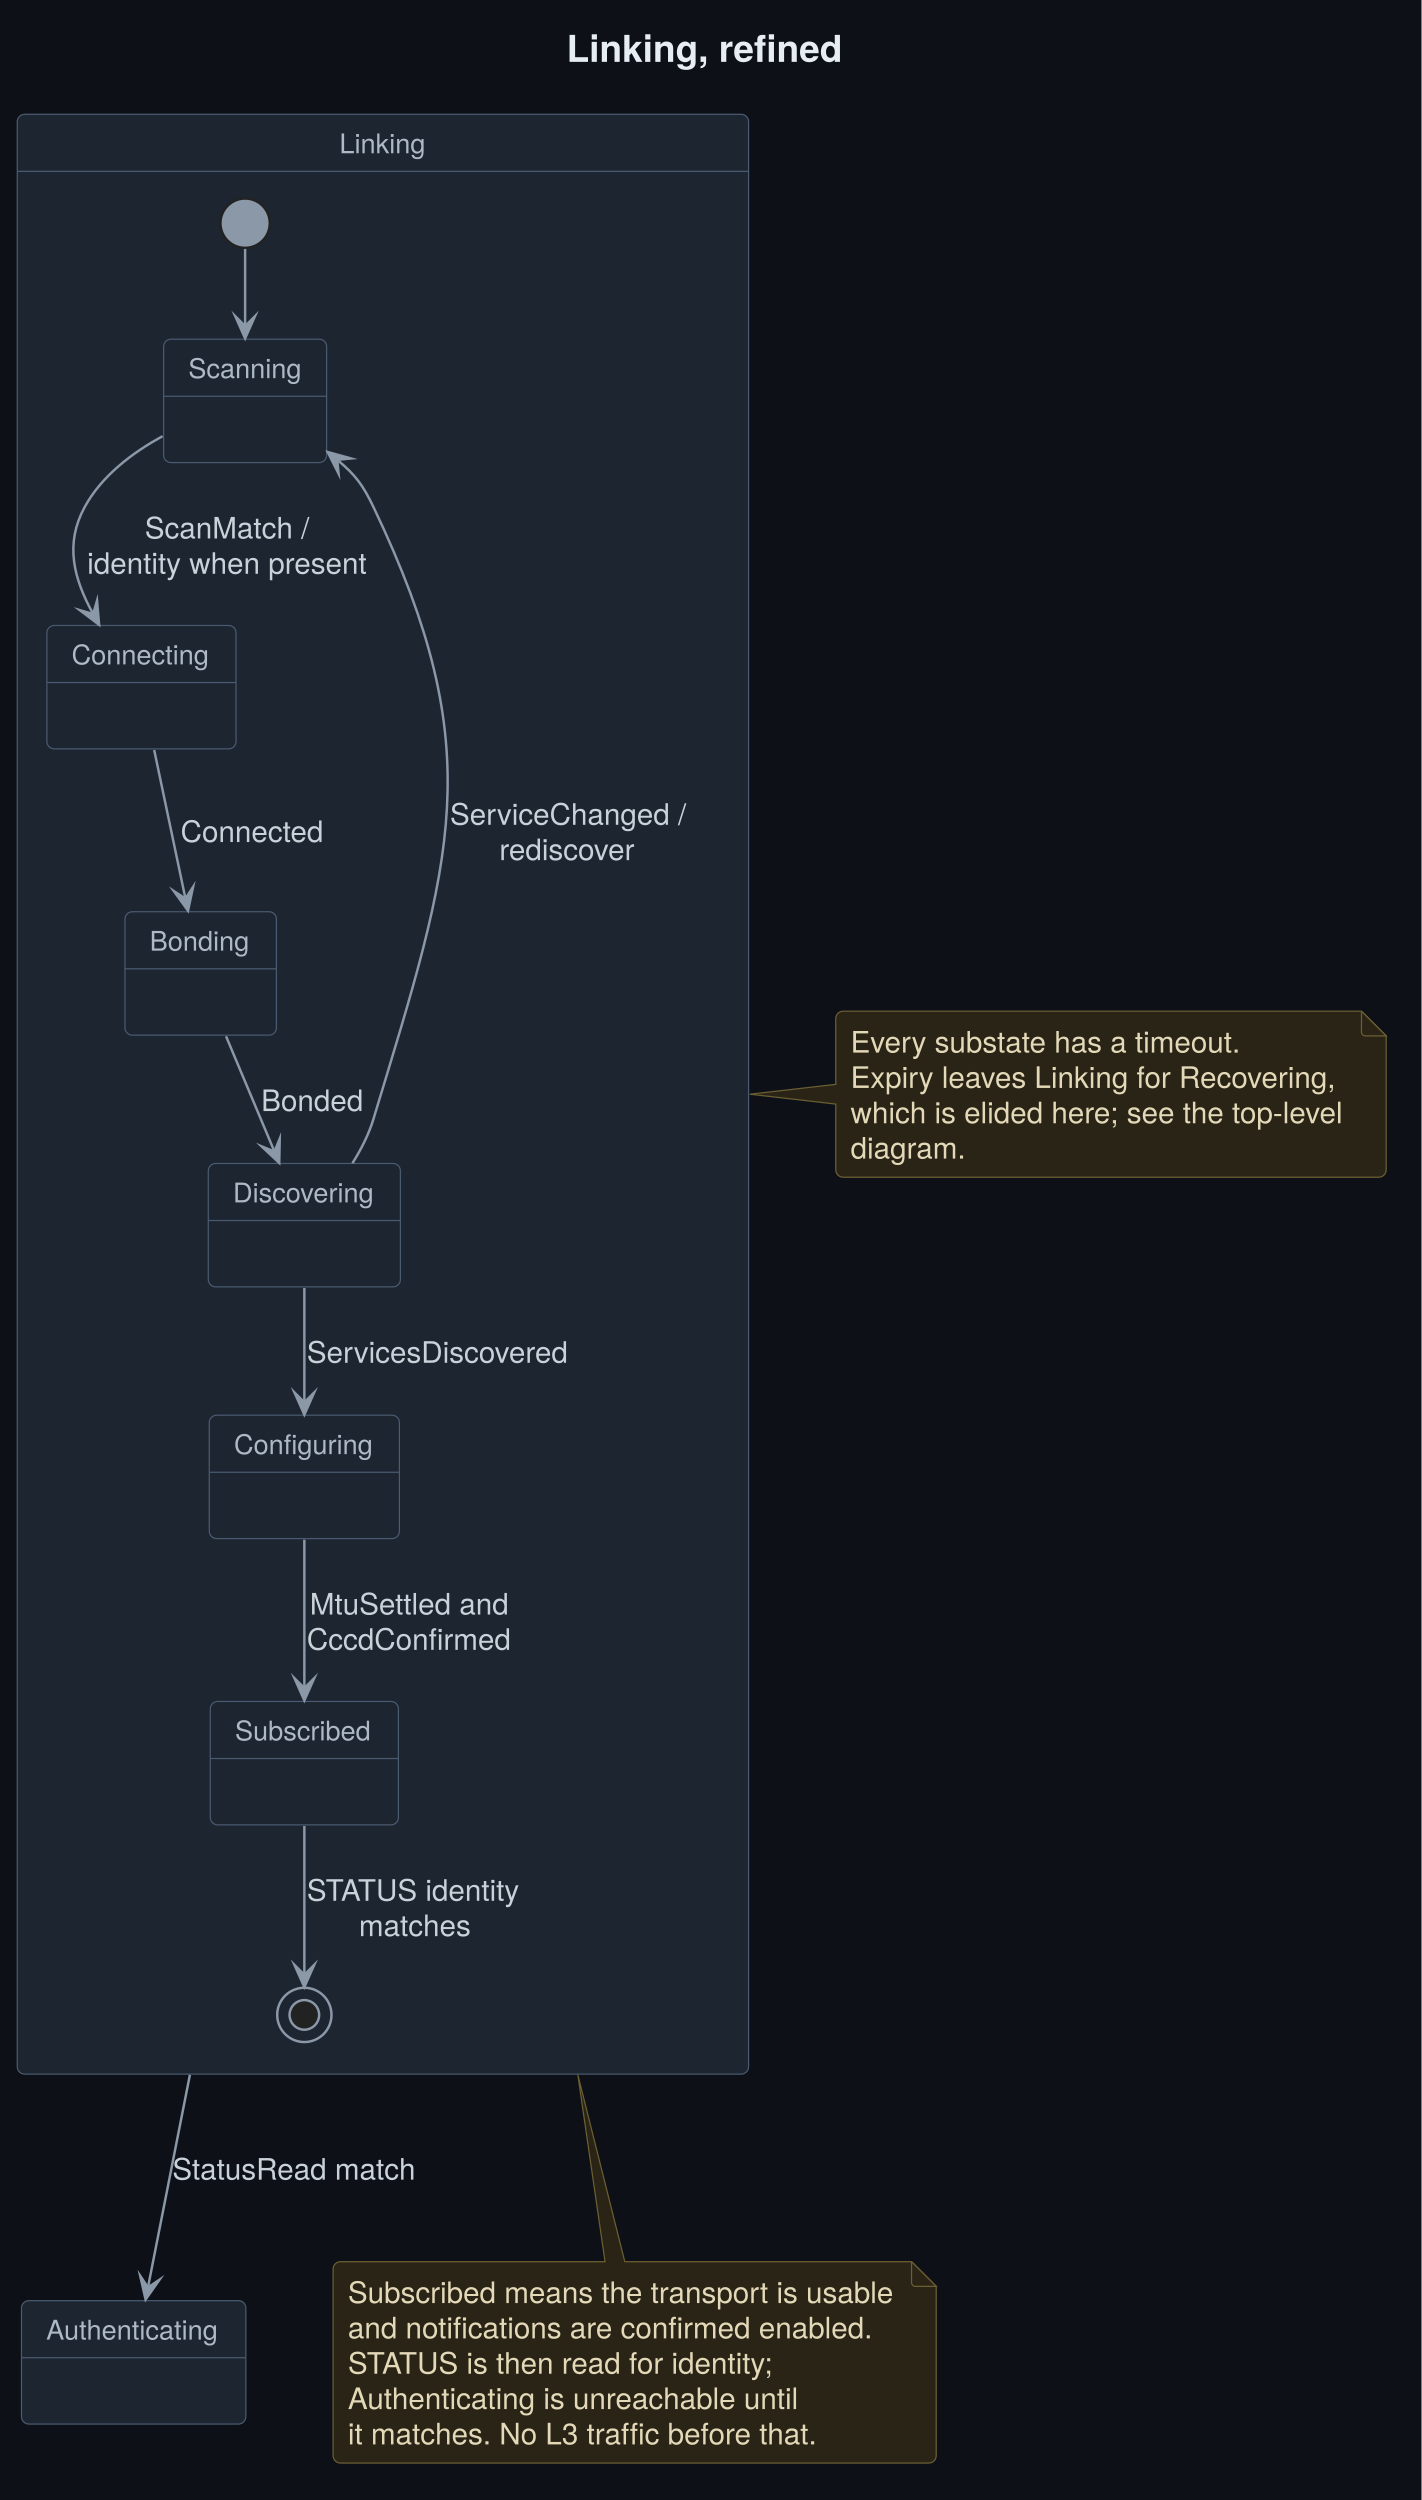
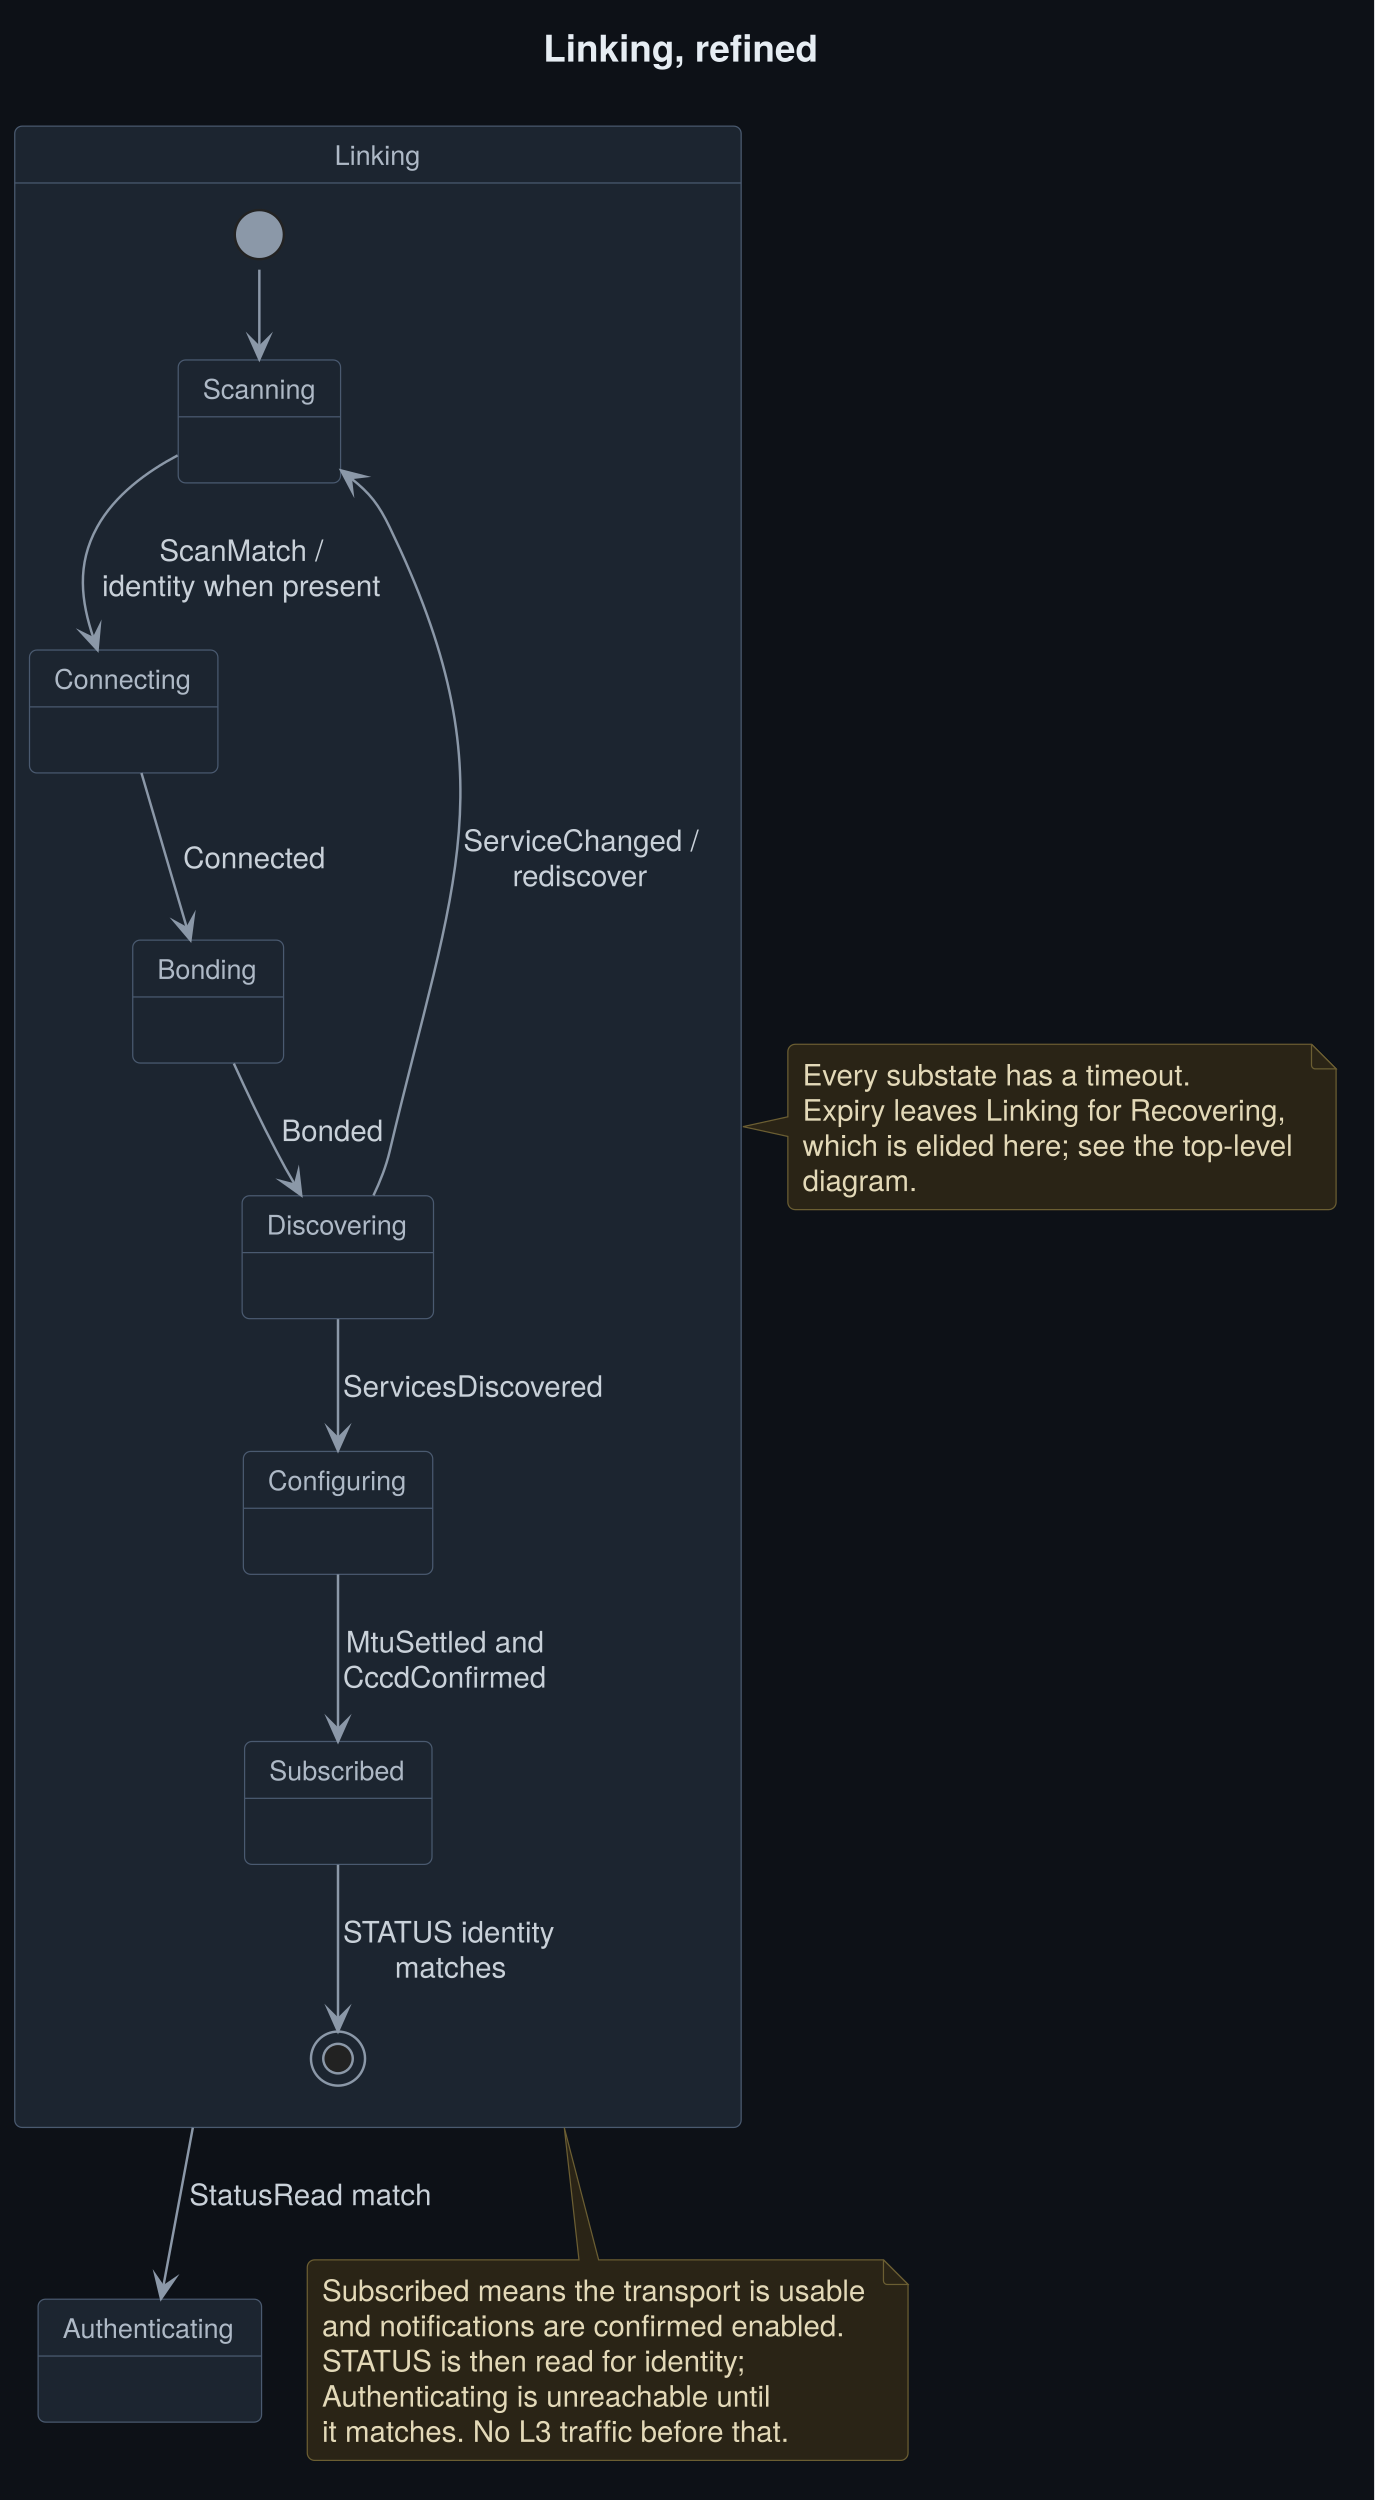
- <svg xmlns="http://www.w3.org/2000/svg" version="1.1" data-diagram-type="STATE" style="width:576px;height:1013px;background:#0D1117;" width="576px" height="1013px" viewBox="0 0 576 1013" zoomAndPan="magnify" preserveAspectRatio="none" contentStyleType="text/css">
+ <svg xmlns="http://www.w3.org/2000/svg" version="1.1" data-diagram-type="STATE" style="width:559px;height:1017px;background:#0D1117;" width="559px" height="1017px" viewBox="0 0 559 1017" zoomAndPan="magnify" preserveAspectRatio="none" contentStyleType="text/css">
  <defs />
  <g font-family="sans-serif" lengthAdjust="spacing">
-     <rect x="0" y="0" width="576" height="1013" fill="#0D1117" style="stroke:none;" />
+     <rect x="0" y="0" width="559" height="1017" fill="#0D1117" style="stroke:none;" />
    <g class="title" data-source-line="3">
-       <text x="229.575" y="25.06" fill="#E6EDF3" font-size="15" textLength="110.52" font-weight="700" font-family="'Helvetica Neue'">Linking, refined</text>
+       <text x="220.99" y="25.06" fill="#E6EDF3" font-size="15" textLength="110.52" font-weight="700" font-family="'Helvetica Neue'">Linking, refined</text>
    </g>
    <g class="entity" data-qualified-name="Linking" id="ent0001" data-source-line="5">
-       <path d="M10,46.315 L300.32,46.315 A3,3 0 0 1 303.32,49.315 L303.32,69.438 L7,69.438 L7,49.315 A3,3 0 0 1 10,46.315" fill="#1C2530" />
-       <path d="M7,69.438 L303.32,69.438 L303.32,837.438 A3,3 0 0 1 300.32,840.438 L10,840.438 A3,3 0 0 1 7,837.438 L7,69.438" fill="#1C2530" />
-       <rect x="7" y="46.315" width="296.32" height="794.123" fill="none" style="stroke:#4A5A70;stroke-width:0.5;" rx="3" ry="3" />
-       <line x1="7" y1="69.438" x2="303.32" y2="69.438" style="stroke:#4A5A70;stroke-width:0.5;" />
-       <text x="137.532" y="62.095" fill="#AEB9C6" font-size="11" textLength="35.255" font-family="'Helvetica Neue'">Linking</text>
+       <path d="M9,51.315 L298.5,51.315 A3,3 0 0 1 301.5,54.315 L301.5,74.438 L6,74.438 L6,54.315 A3,3 0 0 1 9,51.315" fill="#1C2530" />
+       <path d="M6,74.438 L301.5,74.438 L301.5,862.438 A3,3 0 0 1 298.5,865.438 L9,865.438 A3,3 0 0 1 6,862.438 L6,74.438" fill="#1C2530" />
+       <rect x="6" y="51.315" width="295.5" height="814.123" fill="none" style="stroke:#4A5A70;stroke-width:0.5;" rx="3" ry="3" />
+       <line x1="6" y1="74.438" x2="301.5" y2="74.438" style="stroke:#4A5A70;stroke-width:0.5;" />
+       <text x="136.122" y="67.095" fill="#AEB9C6" font-size="11" textLength="35.255" font-family="'Helvetica Neue'">Linking</text>
      <g class="start_entity" data-qualified-name="Linking..start.Linking" id="ent0002" data-source-line="6">
-         <ellipse cx="99.32" cy="90.438" rx="10" ry="10" fill="#8B98A8" style="stroke:#222;stroke-width:1;" />
+         <ellipse cx="105.5" cy="95.438" rx="10" ry="10" fill="#8B98A8" style="stroke:#222;stroke-width:1;" />
      </g>
      <g class="entity" data-qualified-name="Linking.Scanning" id="ent0003" data-source-line="6">
-         <rect x="66.3" y="137.438" width="66.046" height="50" fill="#1C2530" style="stroke:#4A5A70;stroke-width:0.5;" rx="3" ry="3" />
-         <line x1="66.3" y1="160.561" x2="132.346" y2="160.561" style="stroke:#4A5A70;stroke-width:0.5;" />
-         <text x="76.3" y="153.218" fill="#AEB9C6" font-size="11" textLength="46.046" font-family="'Helvetica Neue'">Scanning</text>
+         <rect x="72.5" y="146.438" width="66.046" height="50" fill="#1C2530" style="stroke:#4A5A70;stroke-width:0.5;" rx="3" ry="3" />
+         <line x1="72.5" y1="169.561" x2="138.546" y2="169.561" style="stroke:#4A5A70;stroke-width:0.5;" />
+         <text x="82.5" y="162.218" fill="#AEB9C6" font-size="11" textLength="46.046" font-family="'Helvetica Neue'">Scanning</text>
      </g>
      <g class="entity" data-qualified-name="Linking.Connecting" id="ent0005" data-source-line="7">
-         <rect x="19" y="253.438" width="76.639" height="50" fill="#1C2530" style="stroke:#4A5A70;stroke-width:0.5;" rx="3" ry="3" />
-         <line x1="19" y1="276.561" x2="95.639" y2="276.561" style="stroke:#4A5A70;stroke-width:0.5;" />
-         <text x="29" y="269.218" fill="#AEB9C6" font-size="11" textLength="56.639" font-family="'Helvetica Neue'">Connecting</text>
+         <rect x="12" y="264.438" width="76.639" height="50" fill="#1C2530" style="stroke:#4A5A70;stroke-width:0.5;" rx="3" ry="3" />
+         <line x1="12" y1="287.561" x2="88.639" y2="287.561" style="stroke:#4A5A70;stroke-width:0.5;" />
+         <text x="22" y="280.218" fill="#AEB9C6" font-size="11" textLength="56.639" font-family="'Helvetica Neue'">Connecting</text>
      </g>
      <g class="entity" data-qualified-name="Linking.Bonding" id="ent0007" data-source-line="8">
-         <rect x="50.64" y="369.438" width="61.36" height="50" fill="#1C2530" style="stroke:#4A5A70;stroke-width:0.5;" rx="3" ry="3" />
-         <line x1="50.64" y1="392.561" x2="112" y2="392.561" style="stroke:#4A5A70;stroke-width:0.5;" />
-         <text x="60.64" y="385.218" fill="#AEB9C6" font-size="11" textLength="41.36" font-family="'Helvetica Neue'">Bonding</text>
+         <rect x="54" y="382.438" width="61.36" height="50" fill="#1C2530" style="stroke:#4A5A70;stroke-width:0.5;" rx="3" ry="3" />
+         <line x1="54" y1="405.561" x2="115.36" y2="405.561" style="stroke:#4A5A70;stroke-width:0.5;" />
+         <text x="64" y="398.218" fill="#AEB9C6" font-size="11" textLength="41.36" font-family="'Helvetica Neue'">Bonding</text>
      </g>
      <g class="entity" data-qualified-name="Linking.Discovering" id="ent0009" data-source-line="9">
-         <rect x="84.4" y="471.438" width="77.849" height="50" fill="#1C2530" style="stroke:#4A5A70;stroke-width:0.5;" rx="3" ry="3" />
-         <line x1="84.4" y1="494.561" x2="162.249" y2="494.561" style="stroke:#4A5A70;stroke-width:0.5;" />
-         <text x="94.4" y="487.218" fill="#AEB9C6" font-size="11" textLength="57.849" font-family="'Helvetica Neue'">Discovering</text>
+         <rect x="98.5" y="486.438" width="77.849" height="50" fill="#1C2530" style="stroke:#4A5A70;stroke-width:0.5;" rx="3" ry="3" />
+         <line x1="98.5" y1="509.561" x2="176.349" y2="509.561" style="stroke:#4A5A70;stroke-width:0.5;" />
+         <text x="108.5" y="502.218" fill="#AEB9C6" font-size="11" textLength="57.849" font-family="'Helvetica Neue'">Discovering</text>
      </g>
      <g class="entity" data-qualified-name="Linking.Configuring" id="ent0011" data-source-line="10">
-         <rect x="84.8" y="573.438" width="77.035" height="50" fill="#1C2530" style="stroke:#4A5A70;stroke-width:0.5;" rx="3" ry="3" />
-         <line x1="84.8" y1="596.561" x2="161.835" y2="596.561" style="stroke:#4A5A70;stroke-width:0.5;" />
-         <text x="94.8" y="589.218" fill="#AEB9C6" font-size="11" textLength="57.035" font-family="'Helvetica Neue'">Configuring</text>
+         <rect x="99" y="590.438" width="77.035" height="50" fill="#1C2530" style="stroke:#4A5A70;stroke-width:0.5;" rx="3" ry="3" />
+         <line x1="99" y1="613.561" x2="176.035" y2="613.561" style="stroke:#4A5A70;stroke-width:0.5;" />
+         <text x="109" y="606.218" fill="#AEB9C6" font-size="11" textLength="57.035" font-family="'Helvetica Neue'">Configuring</text>
      </g>
      <g class="entity" data-qualified-name="Linking.Subscribed" id="ent0013" data-source-line="11">
-         <rect x="85.2" y="689.438" width="76.232" height="50" fill="#1C2530" style="stroke:#4A5A70;stroke-width:0.5;" rx="3" ry="3" />
-         <line x1="85.2" y1="712.561" x2="161.432" y2="712.561" style="stroke:#4A5A70;stroke-width:0.5;" />
-         <text x="95.2" y="705.218" fill="#AEB9C6" font-size="11" textLength="56.232" font-family="'Helvetica Neue'">Subscribed</text>
+         <rect x="99.5" y="708.438" width="76.232" height="50" fill="#1C2530" style="stroke:#4A5A70;stroke-width:0.5;" rx="3" ry="3" />
+         <line x1="99.5" y1="731.561" x2="175.732" y2="731.561" style="stroke:#4A5A70;stroke-width:0.5;" />
+         <text x="109.5" y="724.218" fill="#AEB9C6" font-size="11" textLength="56.232" font-family="'Helvetica Neue'">Subscribed</text>
      </g>
      <g class="end_entity" data-qualified-name="Linking..end.Linking" id="ent0016" data-source-line="13">
-         <ellipse cx="123.32" cy="816.438" rx="11" ry="11" fill="none" style="stroke:#8B98A8;stroke-width:1;" />
-         <ellipse cx="123.32" cy="816.438" rx="6" ry="6" fill="#222" style="stroke:#8B98A8;stroke-width:1;" />
+         <ellipse cx="137.5" cy="837.438" rx="11" ry="11" fill="none" style="stroke:#8B98A8;stroke-width:1;" />
+         <ellipse cx="137.5" cy="837.438" rx="6" ry="6" fill="#222" style="stroke:#8B98A8;stroke-width:1;" />
      </g>
-       <g class="link" data-entity-1="ent0002" data-entity-2="ent0003" id="lnk4" data-source-line="6" data-link-type="dependency">
-         <path d="M99.32,100.878 C99.32,110.138 99.32,119.628 99.32,132.118" style="stroke:#8B98A8;stroke-width:1;" fill="none" id="*start*Linking-to-Scanning" />
-         <polygon points="99.32,137.118,103.32,128.118,99.32,132.118,95.32,128.118,99.32,137.118" fill="#8B98A8" style="stroke:#8B98A8;stroke-width:1;stroke-linejoin:miter;stroke-miterlimit:10;" />
+       <g class="link" data-entity-1="ent0002" data-entity-2="ent0003" id="lnk4" data-link-type="dependency">
+         <polygon points="105.5,146.162,109.5,137.162,105.5,141.162,101.5,137.162,105.5,146.162" fill="#8B98A8" style="stroke:#8B98A8;stroke-width:1;stroke-linejoin:miter;stroke-miterlimit:10;" />
+         <path d="M105.5,109.688 C105.5,119.417 105.5,128.822 105.5,141.162" style="stroke:#8B98A8;stroke-width:1;" fill="none" />
      </g>
-       <g class="link" data-entity-1="ent0003" data-entity-2="ent0005" id="lnk6" data-source-line="7" data-link-type="dependency">
-         <path d="M65.88,176.728 C53.68,183.408 41.19,192.808 34.32,205.438 C26.16,220.418 29.807,234.379 37.747,248.789" style="stroke:#8B98A8;stroke-width:1;" fill="none" id="Scanning-to-Connecting" />
-         <polygon points="40.16,253.168,39.32,243.355,37.747,248.789,32.313,247.216,40.16,253.168" fill="#8B98A8" style="stroke:#8B98A8;stroke-width:1;stroke-linejoin:miter;stroke-miterlimit:10;" />
-         <text x="58.654" y="218.198" fill="#C9D1D9" font-size="12" textLength="68.46" font-family="'Helvetica Neue'">ScanMatch /</text>
-         <text x="35.32" y="232.514" fill="#C9D1D9" font-size="12" textLength="115.128" font-family="'Helvetica Neue'">identity when present</text>
+       <g class="link" data-entity-1="ent0003" data-entity-2="ent0005" id="lnk6" data-link-type="dependency">
+         <polygon points="39.68,264.433,40.577,254.625,38.074,259.698,33.001,257.195,39.68,264.433" fill="#8B98A8" style="stroke:#8B98A8;stroke-width:1;stroke-linejoin:miter;stroke-miterlimit:10;" />
+         <path d="M72.253,185.243 C59.646,191.92 46.624,201.461 39.5,214.438 C31.125,229.695 32.925,244.52 38.074,259.698" style="stroke:#8B98A8;stroke-width:1;" fill="none" />
+         <text x="64.834" y="228.198" fill="#C9D1D9" font-size="12" textLength="68.46" font-family="'Helvetica Neue'">ScanMatch /</text>
+         <text x="41.5" y="242.514" fill="#C9D1D9" font-size="12" textLength="115.128" font-family="'Helvetica Neue'">identity when present</text>
      </g>
-       <g class="link" data-entity-1="ent0005" data-entity-2="ent0007" id="lnk8" data-source-line="8" data-link-type="dependency">
-         <path d="M62.47,303.898 C66.52,323.128 71.099,344.905 75.149,364.125" style="stroke:#8B98A8;stroke-width:1;" fill="none" id="Connecting-to-Bonding" />
-         <polygon points="76.18,369.018,78.238,359.387,75.149,364.125,70.41,361.036,76.18,369.018" fill="#8B98A8" style="stroke:#8B98A8;stroke-width:1;stroke-linejoin:miter;stroke-miterlimit:10;" />
-         <text x="73.17" y="341.198" fill="#C9D1D9" font-size="12" textLength="59.124" font-family="'Helvetica Neue'">Connected</text>
+       <g class="link" data-entity-1="ent0005" data-entity-2="ent0007" id="lnk8" data-link-type="dependency">
+         <polygon points="77.464,382.434,78.771,372.672,76.058,377.635,71.094,374.922,77.464,382.434" fill="#8B98A8" style="stroke:#8B98A8;stroke-width:1;stroke-linejoin:miter;stroke-miterlimit:10;" />
+         <path d="M57.545,314.473 C63.38,334.382 70.225,357.735 76.058,377.635" style="stroke:#8B98A8;stroke-width:1;" fill="none" />
+         <text x="74.5" y="353.198" fill="#C9D1D9" font-size="12" textLength="59.124" font-family="'Helvetica Neue'">Connected</text>
      </g>
-       <g class="link" data-entity-1="ent0007" data-entity-2="ent0009" id="lnk10" data-source-line="9" data-link-type="dependency">
-         <path d="M91.59,419.898 C98.15,435.508 104.673,451.059 111.213,466.619" style="stroke:#8B98A8;stroke-width:1;" fill="none" id="Bonding-to-Discovering" />
-         <polygon points="113.15,471.228,113.35,461.381,111.213,466.619,105.975,464.481,113.15,471.228" fill="#8B98A8" style="stroke:#8B98A8;stroke-width:1;stroke-linejoin:miter;stroke-miterlimit:10;" />
-         <text x="105.83" y="450.198" fill="#C9D1D9" font-size="12" textLength="42.456" font-family="'Helvetica Neue'">Bonded</text>
+       <g class="link" data-entity-1="ent0007" data-entity-2="ent0009" id="lnk10" data-link-type="dependency">
+         <polygon points="122.539,486.244,121.402,476.461,119.994,481.94,114.515,480.532,122.539,486.244" fill="#8B98A8" style="stroke:#8B98A8;stroke-width:1;stroke-linejoin:miter;stroke-miterlimit:10;" />
+         <path d="M95.13,432.649 C100.147,443.691 106.37,456.856 112.5,468.438 C115.596,474.288 116.582,476.168 119.994,481.94" style="stroke:#8B98A8;stroke-width:1;" fill="none" />
+         <text x="114.5" y="464.198" fill="#C9D1D9" font-size="12" textLength="42.456" font-family="'Helvetica Neue'">Bonded</text>
      </g>
-       <g class="link" data-entity-1="ent0009" data-entity-2="ent0011" id="lnk12" data-source-line="10" data-link-type="dependency">
-         <path d="M123.32,521.898 C123.32,537.508 123.32,552.668 123.32,568.228" style="stroke:#8B98A8;stroke-width:1;" fill="none" id="Discovering-to-Configuring" />
-         <polygon points="123.32,573.228,127.32,564.228,123.32,568.228,119.32,564.228,123.32,573.228" fill="#8B98A8" style="stroke:#8B98A8;stroke-width:1;stroke-linejoin:miter;stroke-miterlimit:10;" />
-         <text x="124.32" y="552.198" fill="#C9D1D9" font-size="12" textLength="106.212" font-family="'Helvetica Neue'">ServicesDiscovered</text>
+       <g class="link" data-entity-1="ent0009" data-entity-2="ent0011" id="lnk12" data-link-type="dependency">
+         <polygon points="137.5,590.085,141.5,581.085,137.5,585.085,133.5,581.085,137.5,590.085" fill="#8B98A8" style="stroke:#8B98A8;stroke-width:1;stroke-linejoin:miter;stroke-miterlimit:10;" />
+         <path d="M137.5,536.611 C137.5,552.752 137.5,568.907 137.5,585.085" style="stroke:#8B98A8;stroke-width:1;" fill="none" />
+         <text x="139.5" y="568.198" fill="#C9D1D9" font-size="12" textLength="106.212" font-family="'Helvetica Neue'">ServicesDiscovered</text>
      </g>
-       <g class="link" data-entity-1="ent0011" data-entity-2="ent0013" id="lnk14" data-source-line="11" data-link-type="dependency">
-         <path d="M123.32,623.898 C123.32,643.128 123.32,664.798 123.32,684.018" style="stroke:#8B98A8;stroke-width:1;" fill="none" id="Configuring-to-Subscribed" />
-         <polygon points="123.32,689.018,127.32,680.018,123.32,684.018,119.32,680.018,123.32,689.018" fill="#8B98A8" style="stroke:#8B98A8;stroke-width:1;stroke-linejoin:miter;stroke-miterlimit:10;" />
-         <text x="125.532" y="654.198" fill="#C9D1D9" font-size="12" textLength="82.476" font-family="'Helvetica Neue'">MtuSettled and</text>
-         <text x="124.32" y="668.514" fill="#C9D1D9" font-size="12" textLength="84.9" font-family="'Helvetica Neue'">CccdConfirmed</text>
+       <g class="link" data-entity-1="ent0011" data-entity-2="ent0013" id="lnk14" data-link-type="dependency">
+         <polygon points="137.5,708.434,141.5,699.434,137.5,703.434,133.5,699.434,137.5,708.434" fill="#8B98A8" style="stroke:#8B98A8;stroke-width:1;stroke-linejoin:miter;stroke-miterlimit:10;" />
+         <path d="M137.5,640.473 C137.5,660.382 137.5,683.534 137.5,703.434" style="stroke:#8B98A8;stroke-width:1;" fill="none" />
+         <text x="140.712" y="672.198" fill="#C9D1D9" font-size="12" textLength="82.476" font-family="'Helvetica Neue'">MtuSettled and</text>
+         <text x="139.5" y="686.514" fill="#C9D1D9" font-size="12" textLength="84.9" font-family="'Helvetica Neue'">CccdConfirmed</text>
      </g>
-       <g class="link" data-entity-1="ent0009" data-entity-2="ent0003" id="lnk15" data-source-line="12" data-link-type="dependency">
-         <path d="M142.8,471.348 C146.31,465.768 149.44,459.648 151.32,453.438 C183.26,347.948 198.83,304.898 151.32,205.438 C147.17,196.748 144.103,192.452 136.643,186.322" style="stroke:#8B98A8;stroke-width:1;" fill="none" id="Discovering-to-Scanning" />
-         <polygon points="132.78,183.148,137.194,191.952,136.643,186.322,142.273,185.771,132.78,183.148" fill="#8B98A8" style="stroke:#8B98A8;stroke-width:1;stroke-linejoin:miter;stroke-miterlimit:10;" />
-         <text x="182.32" y="334.198" fill="#C9D1D9" font-size="12" textLength="96" font-family="'Helvetica Neue'">ServiceChanged /</text>
-         <text x="202.324" y="348.514" fill="#C9D1D9" font-size="12" textLength="55.992" font-family="'Helvetica Neue'">rediscover</text>
+       <g class="link" data-entity-1="ent0009" data-entity-2="ent0003" id="lnk15" data-link-type="dependency">
+         <polygon points="138.761,191.377,143.35,200.092,142.687,194.474,148.304,193.811,138.761,191.377" fill="#8B98A8" style="stroke:#8B98A8;stroke-width:1;stroke-linejoin:miter;stroke-miterlimit:10;" />
+         <path d="M151.935,486.289 C154.647,480.619 157.077,474.468 158.5,468.438 C184.437,358.569 207.637,316.072 158.5,214.438 C154.105,205.348 150.608,200.722 142.687,194.474" style="stroke:#8B98A8;stroke-width:1;" fill="none" />
+         <text x="188.5" y="346.198" fill="#C9D1D9" font-size="12" textLength="96" font-family="'Helvetica Neue'">ServiceChanged /</text>
+         <text x="208.504" y="360.514" fill="#C9D1D9" font-size="12" textLength="55.992" font-family="'Helvetica Neue'">rediscover</text>
      </g>
-       <g class="link" data-entity-1="ent0013" data-entity-2="ent0016" id="lnk17" data-source-line="13" data-link-type="dependency">
-         <path d="M123.32,739.898 C123.32,760.828 123.32,784.928 123.32,800.178" style="stroke:#8B98A8;stroke-width:1;" fill="none" id="Subscribed-to-*end*Linking" />
-         <polygon points="123.32,805.178,127.32,796.178,123.32,800.178,119.32,796.178,123.32,805.178" fill="#8B98A8" style="stroke:#8B98A8;stroke-width:1;stroke-linejoin:miter;stroke-miterlimit:10;" />
-         <text x="124.32" y="770.198" fill="#C9D1D9" font-size="12" textLength="88.224" font-family="'Helvetica Neue'">STATUS identity</text>
-         <text x="145.422" y="784.514" fill="#C9D1D9" font-size="12" textLength="46.02" font-family="'Helvetica Neue'">matches</text>
+       <g class="link" data-entity-1="ent0013" data-entity-2="ent0016" id="lnk17" data-link-type="dependency">
+         <polygon points="137.5,826.375,141.5,817.375,137.5,821.375,133.5,817.375,137.5,826.375" fill="#8B98A8" style="stroke:#8B98A8;stroke-width:1;stroke-linejoin:miter;stroke-miterlimit:10;" />
+         <path d="M137.5,758.587 C137.5,779.993 137.5,805.279 137.5,821.375" style="stroke:#8B98A8;stroke-width:1;" fill="none" />
+         <text x="139.5" y="790.198" fill="#C9D1D9" font-size="12" textLength="88.224" font-family="'Helvetica Neue'">STATUS identity</text>
+         <text x="160.602" y="804.514" fill="#C9D1D9" font-size="12" textLength="46.02" font-family="'Helvetica Neue'">matches</text>
      </g>
    </g>
    <g class="entity" data-qualified-name="Authenticating" id="ent0018" data-source-line="16">
-       <rect x="8.71" y="932.225" width="90.906" height="50" fill="#1C2530" style="stroke:#4A5A70;stroke-width:0.5;" rx="3" ry="3" />
-       <line x1="8.71" y1="955.348" x2="99.616" y2="955.348" style="stroke:#4A5A70;stroke-width:0.5;" />
-       <text x="18.71" y="948.005" fill="#AEB9C6" font-size="11" textLength="70.906" font-family="'Helvetica Neue'">Authenticating</text>
+       <rect x="15.5" y="935.315" width="90.906" height="50" fill="#1C2530" style="stroke:#4A5A70;stroke-width:0.5;" rx="3" ry="3" />
+       <line x1="15.5" y1="958.438" x2="106.406" y2="958.438" style="stroke:#4A5A70;stroke-width:0.5;" />
+       <text x="25.5" y="951.095" fill="#AEB9C6" font-size="11" textLength="70.906" font-family="'Helvetica Neue'">Authenticating</text>
    </g>
    <g class="entity" data-qualified-name="GMN20" id="ent0021" data-source-line="19">
-       <path d="M338.65,412.745 L338.65,439.375 L303.81,443.375 L338.65,447.375 L338.65,474.009 A3,3 0 0 0 341.65,477.009 L558.67,477.009 A3,3 0 0 0 561.67,474.009 L561.67,419.745 L551.67,409.745 L341.65,409.745 A3,3 0 0 0 338.65,412.745" style="stroke:#6B5E32;stroke-width:0.5;" fill="#2A2416" />
-       <path d="M551.67,409.745 L551.67,418.245 A1.5,1.5 0 0 0 553.17,419.745 L561.67,419.745 L551.67,409.745" style="stroke:#6B5E32;stroke-width:0.5;" fill="#2A2416" />
-       <text x="344.65" y="426.505" fill="#E3D9B8" font-size="12" textLength="158.712" font-family="'Helvetica Neue'">Every substate has a timeout.</text>
-       <text x="344.65" y="440.821" fill="#E3D9B8" font-size="12" textLength="197.556" font-family="'Helvetica Neue'">Expiry leaves Linking for Recovering,</text>
-       <text x="344.65" y="455.137" fill="#E3D9B8" font-size="12" textLength="202.02" font-family="'Helvetica Neue'">which is elided here; see the top-level</text>
-       <text x="344.65" y="469.453" fill="#E3D9B8" font-size="12" textLength="47.124" font-family="'Helvetica Neue'">diagram.</text>
+       <path d="M320.5,427.815 L320.5,454.315 L302.23,458.315 L320.5,462.315 L320.5,489.079 A3,3 0 0 0 323.5,492.079 L540.52,492.079 A3,3 0 0 0 543.52,489.079 L543.52,434.815 L533.52,424.815 L323.5,424.815 A3,3 0 0 0 320.5,427.815" style="stroke:#6B5E32;stroke-width:0.5;" fill="#2A2416" />
+       <path d="M533.52,424.815 L533.52,433.315 A1.5,1.5 0 0 0 535.02,434.815 L543.52,434.815 L533.52,424.815" style="stroke:#6B5E32;stroke-width:0.5;" fill="#2A2416" />
+       <text x="326.5" y="441.575" fill="#E3D9B8" font-size="12" textLength="158.712" font-family="'Helvetica Neue'">Every substate has a timeout.</text>
+       <text x="326.5" y="455.891" fill="#E3D9B8" font-size="12" textLength="197.556" font-family="'Helvetica Neue'">Expiry leaves Linking for Recovering,</text>
+       <text x="326.5" y="470.207" fill="#E3D9B8" font-size="12" textLength="202.02" font-family="'Helvetica Neue'">which is elided here; see the top-level</text>
+       <text x="326.5" y="484.523" fill="#E3D9B8" font-size="12" textLength="47.124" font-family="'Helvetica Neue'">diagram.</text>
    </g>
    <g class="entity" data-qualified-name="GMN23" id="ent0024" data-source-line="26">
-       <path d="M134.96,919.435 L134.96,995.015 A3,3 0 0 0 137.96,998.015 L376.352,998.015 A3,3 0 0 0 379.352,995.015 L379.352,926.435 L369.352,916.435 L253.16,916.435 L234.14,840.715 L245.16,916.435 L137.96,916.435 A3,3 0 0 0 134.96,919.435" style="stroke:#6B5E32;stroke-width:0.5;" fill="#2A2416" />
-       <path d="M369.352,916.435 L369.352,924.935 A1.5,1.5 0 0 0 370.852,926.435 L379.352,926.435 L369.352,916.435" style="stroke:#6B5E32;stroke-width:0.5;" fill="#2A2416" />
-       <text x="140.96" y="933.195" fill="#E3D9B8" font-size="12" textLength="223.392" font-family="'Helvetica Neue'">Subscribed means the transport is usable</text>
-       <text x="140.96" y="947.511" fill="#E3D9B8" font-size="12" textLength="215.82" font-family="'Helvetica Neue'">and notifications are confirmed enabled.</text>
-       <text x="140.96" y="961.827" fill="#E3D9B8" font-size="12" textLength="175.572" font-family="'Helvetica Neue'">STATUS is then read for identity;</text>
-       <text x="140.96" y="976.143" fill="#E3D9B8" font-size="12" textLength="184.488" font-family="'Helvetica Neue'">Authenticating is unreachable until</text>
-       <text x="140.96" y="990.459" fill="#E3D9B8" font-size="12" textLength="193.596" font-family="'Helvetica Neue'">it matches. No L3 traffic before that.</text>
+       <path d="M125,922.315 L125,997.895 A3,3 0 0 0 128,1000.895 L366.392,1000.895 A3,3 0 0 0 369.392,997.895 L369.392,929.315 L359.392,919.315 L243.524,919.315 L229.562,865.562 L235.524,919.315 L128,919.315 A3,3 0 0 0 125,922.315" style="stroke:#6B5E32;stroke-width:0.5;" fill="#2A2416" />
+       <path d="M359.392,919.315 L359.392,927.815 A1.5,1.5 0 0 0 360.892,929.315 L369.392,929.315 L359.392,919.315" style="stroke:#6B5E32;stroke-width:0.5;" fill="#2A2416" />
+       <text x="131" y="936.075" fill="#E3D9B8" font-size="12" textLength="223.392" font-family="'Helvetica Neue'">Subscribed means the transport is usable</text>
+       <text x="131" y="950.391" fill="#E3D9B8" font-size="12" textLength="215.82" font-family="'Helvetica Neue'">and notifications are confirmed enabled.</text>
+       <text x="131" y="964.707" fill="#E3D9B8" font-size="12" textLength="175.572" font-family="'Helvetica Neue'">STATUS is then read for identity;</text>
+       <text x="131" y="979.023" fill="#E3D9B8" font-size="12" textLength="184.488" font-family="'Helvetica Neue'">Authenticating is unreachable until</text>
+       <text x="131" y="993.339" fill="#E3D9B8" font-size="12" textLength="193.596" font-family="'Helvetica Neue'">it matches. No L3 traffic before that.</text>
    </g>
-     <g class="link" data-entity-1="ent0001" data-entity-2="ent0018" id="lnk19" data-source-line="16" data-link-type="dependency">
-       <path d="M76.95,840.715 C69.4,878.965 64.016,906.249 59.956,926.859" style="stroke:#8B98A8;stroke-width:1;" fill="none" id="Linking-to-Authenticating" />
-       <polygon points="58.99,931.765,64.654,923.708,59.956,926.859,56.805,922.162,58.99,931.765" fill="#8B98A8" style="stroke:#8B98A8;stroke-width:1;stroke-linejoin:miter;stroke-miterlimit:10;" />
-       <text x="69.82" y="883.195" fill="#C9D1D9" font-size="12" textLength="99.588" font-family="'Helvetica Neue'">StatusRead match</text>
+     <g class="link" data-entity-1="ent0001" data-entity-2="ent0018" id="lnk19" data-link-type="dependency">
+       <polygon points="65.499,935.127,71.077,927.01,66.413,930.211,63.212,925.547,65.499,935.127" fill="#8B98A8" style="stroke:#8B98A8;stroke-width:1;stroke-linejoin:miter;stroke-miterlimit:10;" />
+       <path d="M78.438,865.562 C73.082,894.359 69.499,913.623 66.413,930.211" style="stroke:#8B98A8;stroke-width:1;" fill="none" />
+       <text x="77" y="897.075" fill="#C9D1D9" font-size="12" textLength="99.588" font-family="'Helvetica Neue'">StatusRead match</text>
    </g>
  </g>
</svg>
